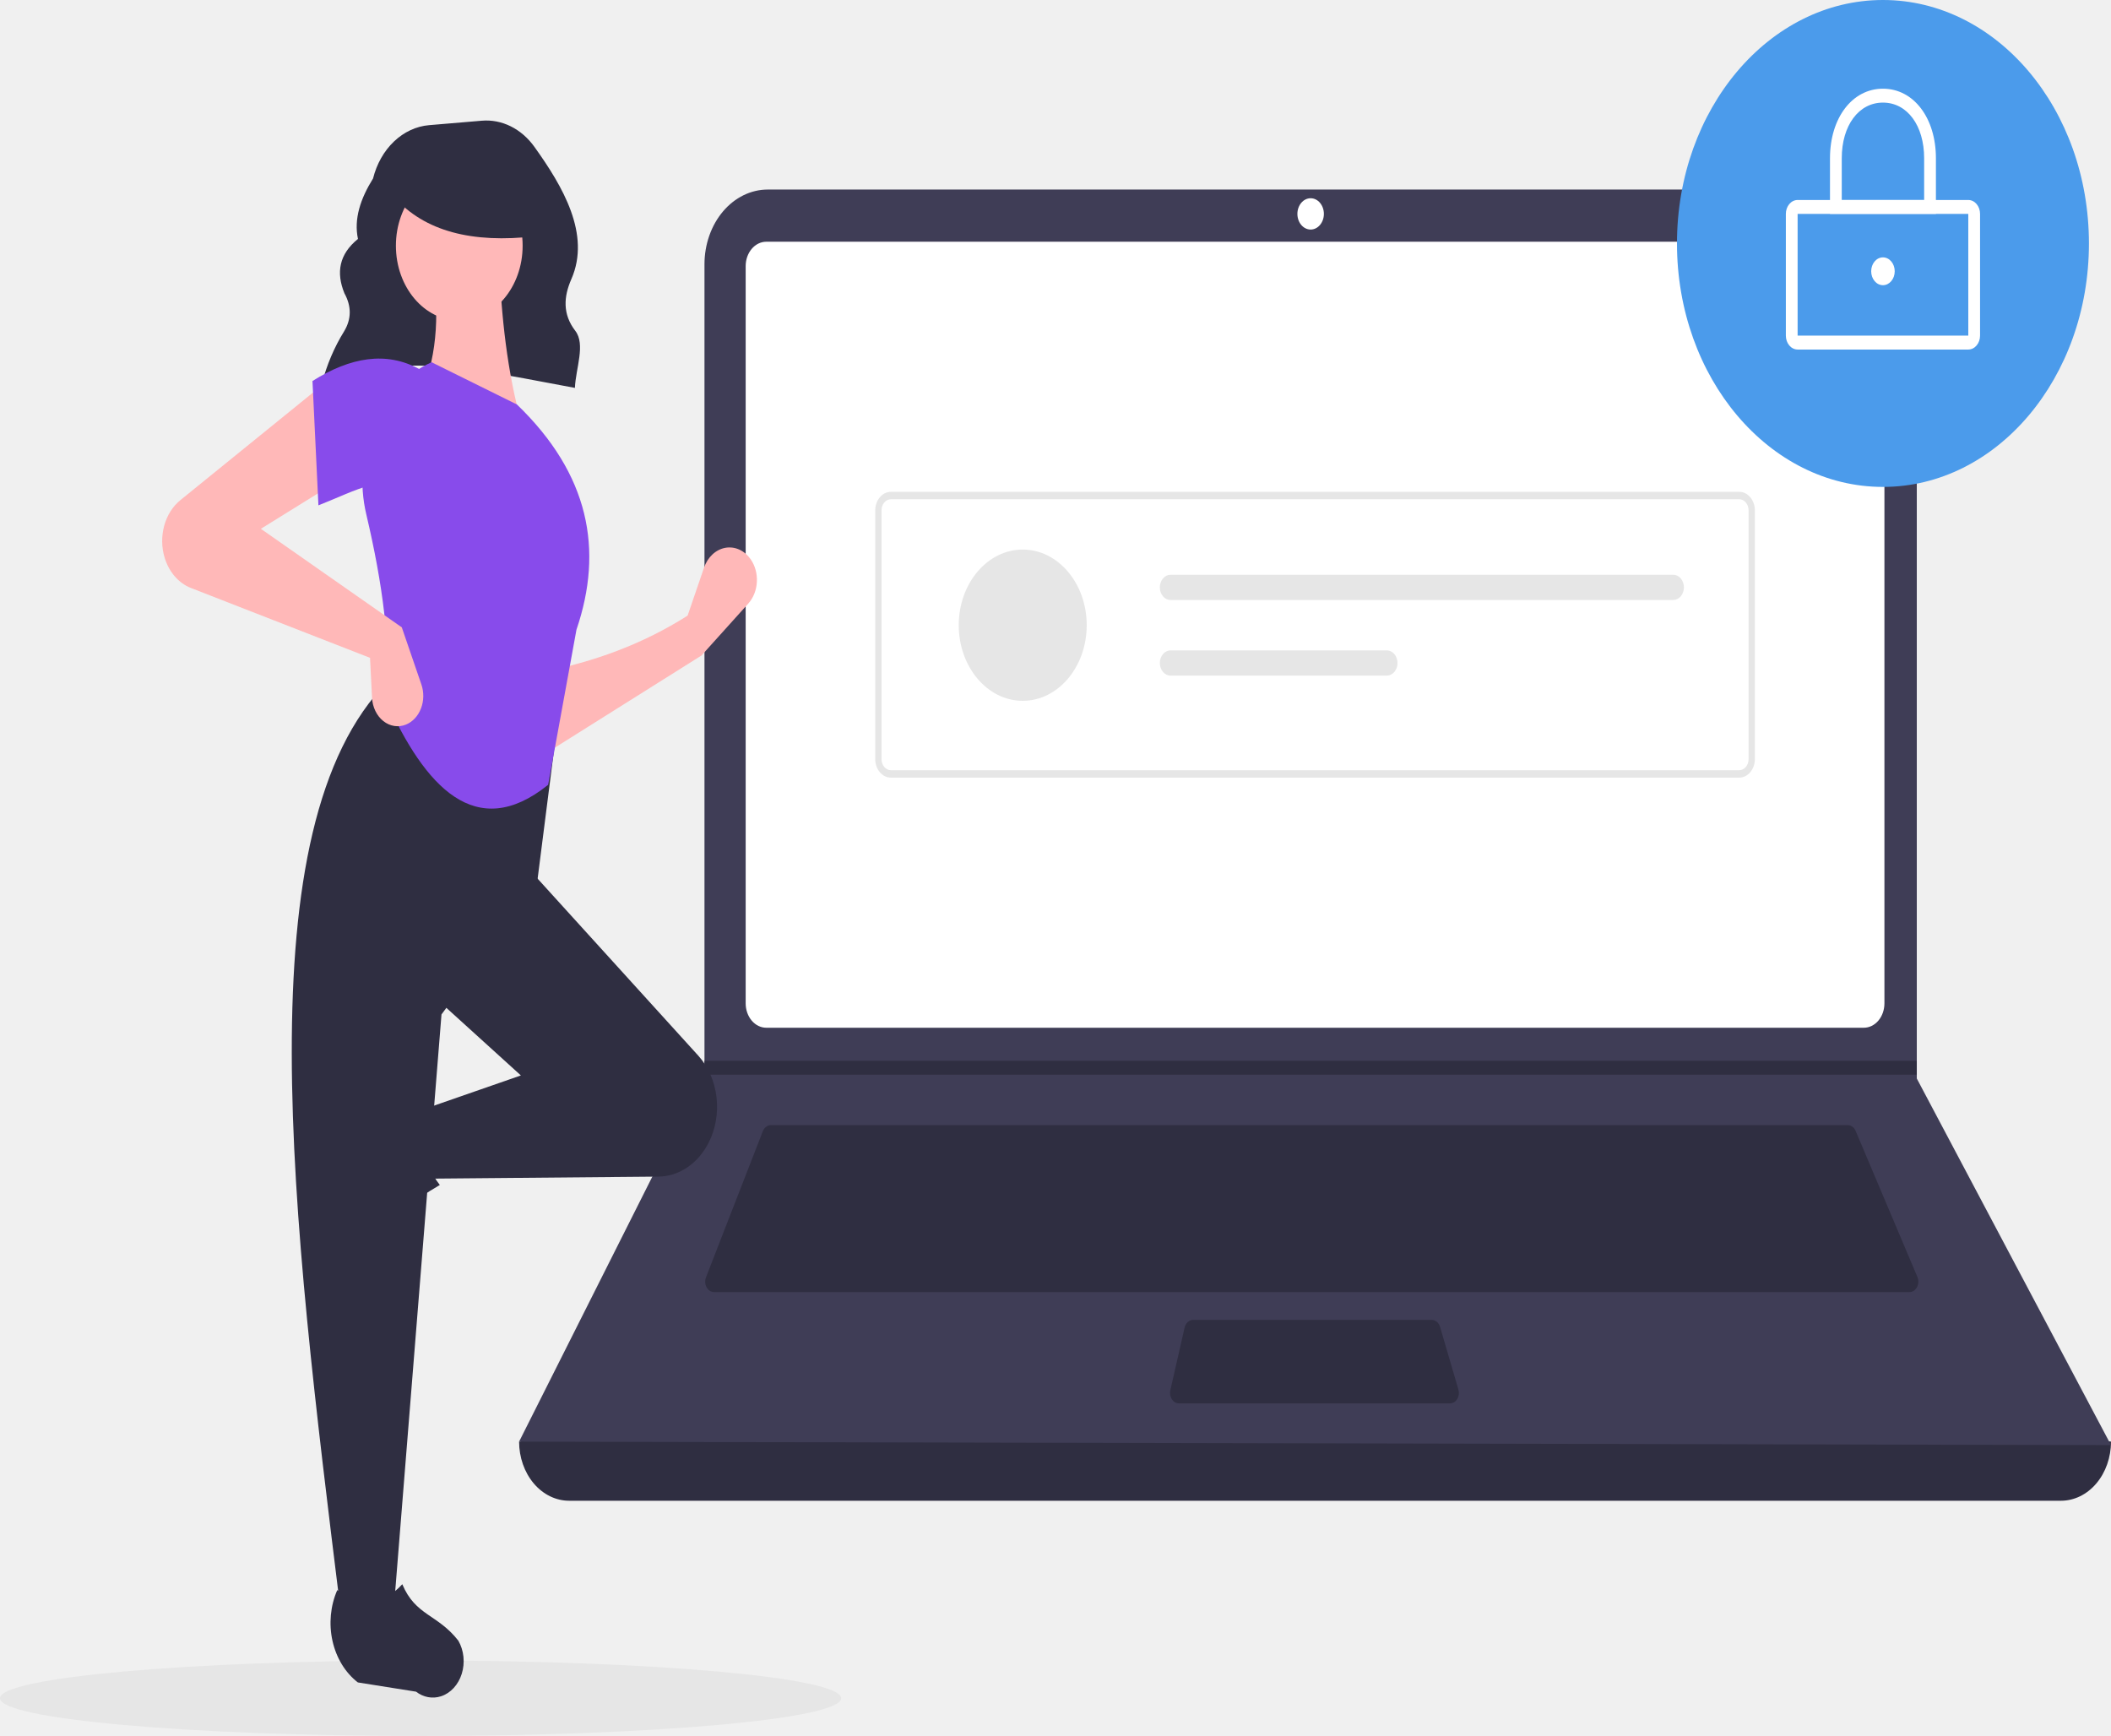
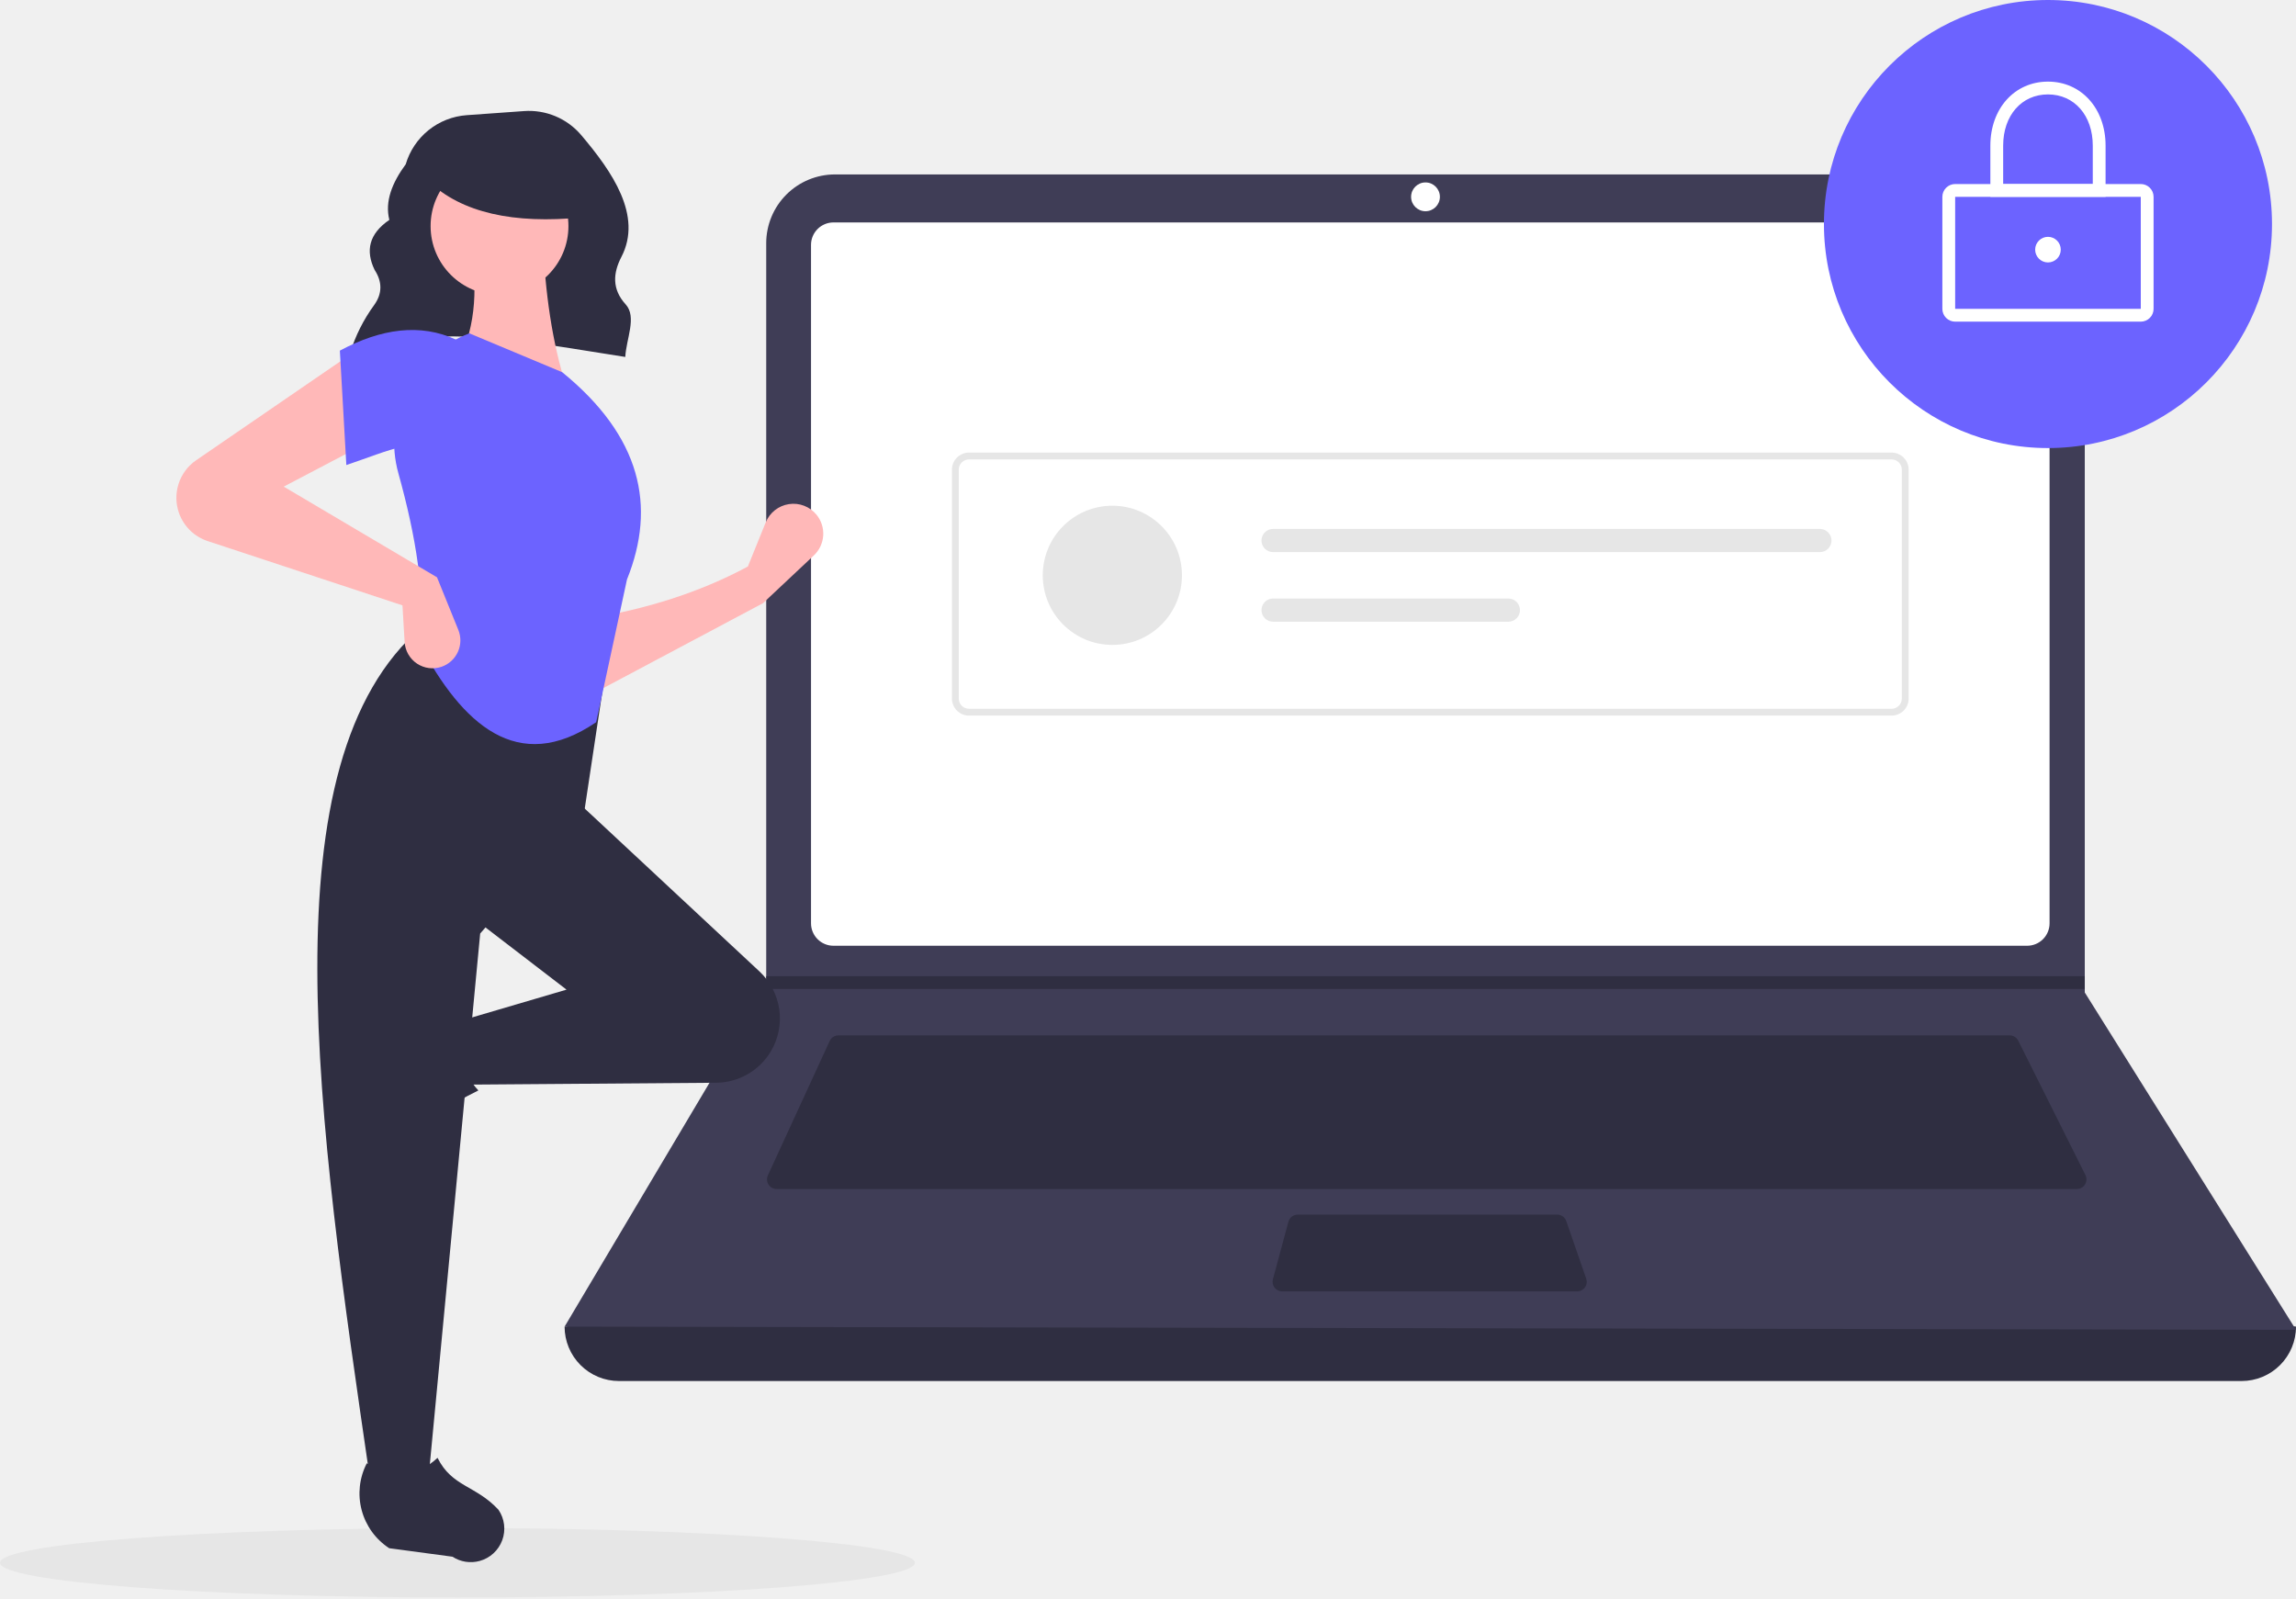
- <svg xmlns="http://www.w3.org/2000/svg" width="625" height="514" viewBox="0 0 625 514" fill="none">
-   <g clip-path="url(#clip0_284_2051)">
-     <path d="M124.527 514C193.302 514 249.054 508.995 249.054 502.821C249.054 496.647 193.302 491.641 124.527 491.641C55.753 491.641 0 496.647 0 502.821C0 508.995 55.753 514 124.527 514Z" fill="#E6E6E6" />
-     <path d="M95.186 114.048C116.858 103.152 143.85 110.055 170.21 114.847C170.456 109.044 173.429 101.983 170.314 97.935C166.53 93.017 166.879 87.85 169.156 82.653C174.979 69.364 166.636 55.223 158.213 43.465C156.314 40.821 153.915 38.743 151.21 37.401C148.504 36.059 145.569 35.49 142.643 35.74L127.04 37.058C123.243 37.378 119.619 39.062 116.654 41.883C113.688 44.705 111.523 48.529 110.447 52.845C106.721 58.835 104.727 64.808 105.982 70.749C100.402 75.257 99.464 80.699 101.972 86.833C104.098 90.695 104.076 94.455 101.875 98.111C98.985 102.771 96.772 107.968 95.326 113.488L95.186 114.048Z" fill="#2F2E41" />
-     <path d="M610.19 444.345H168.499C164.571 444.345 160.804 442.5 158.026 439.217C155.249 435.934 153.688 431.482 153.688 426.839C313.801 404.843 470.905 404.843 625 426.839C625 431.482 623.44 435.934 620.662 439.217C617.885 442.5 614.118 444.345 610.19 444.345Z" fill="#2F2E41" />
-     <path d="M625 427.868L153.688 426.839L208.312 318.198L208.573 317.683V78.252C208.573 75.346 209.057 72.468 209.998 69.783C210.939 67.098 212.318 64.658 214.056 62.603C215.795 60.548 217.859 58.918 220.13 57.806C222.402 56.694 224.836 56.122 227.295 56.122H548.78C551.239 56.122 553.673 56.694 555.945 57.806C558.216 58.918 560.28 60.548 562.019 62.603C563.757 64.658 565.136 67.098 566.077 69.783C567.018 72.468 567.502 75.346 567.502 78.252V319.331L625 427.868Z" fill="#3F3D56" />
-     <path d="M226.868 71.569C225.252 71.571 223.701 72.331 222.558 73.683C221.415 75.034 220.772 76.866 220.77 78.777V297.088C220.772 298.999 221.415 300.831 222.558 302.183C223.701 303.534 225.252 304.294 226.868 304.296H551.821C553.437 304.294 554.987 303.534 556.131 302.182C557.274 300.831 557.917 298.999 557.919 297.088V78.777C557.917 76.866 557.274 75.034 556.131 73.683C554.987 72.331 553.437 71.571 551.821 71.569H226.868Z" fill="white" />
-     <path d="M228.23 333.13C227.73 333.131 227.241 333.301 226.82 333.619C226.4 333.938 226.065 334.392 225.855 334.928L209.024 378.178C208.841 378.649 208.761 379.166 208.791 379.683C208.821 380.2 208.961 380.7 209.198 381.136C209.434 381.572 209.759 381.931 210.144 382.18C210.528 382.428 210.96 382.559 211.398 382.559H565.348C565.794 382.559 566.232 382.424 566.621 382.168C567.01 381.911 567.337 381.541 567.571 381.093C567.806 380.645 567.939 380.134 567.959 379.608C567.979 379.082 567.885 378.559 567.685 378.088L549.39 334.837C549.175 334.323 548.841 333.891 548.428 333.589C548.015 333.287 547.539 333.128 547.053 333.13H228.23Z" fill="#2F2E41" />
-     <path d="M388.038 67.965C390.203 67.965 391.958 65.89 391.958 63.331C391.958 60.772 390.203 58.697 388.038 58.697C385.872 58.697 384.117 60.772 384.117 63.331C384.117 65.89 385.872 67.965 388.038 67.965Z" fill="white" />
-     <path d="M353.247 390.797C352.672 390.798 352.114 391.022 351.658 391.435C351.202 391.848 350.874 392.427 350.724 393.083L346.502 411.619C346.397 412.076 346.383 412.556 346.461 413.022C346.539 413.487 346.707 413.925 346.951 414.301C347.195 414.677 347.509 414.982 347.868 415.192C348.228 415.402 348.624 415.511 349.025 415.511H429.317C429.733 415.511 430.144 415.394 430.514 415.168C430.885 414.942 431.204 414.615 431.445 414.214C431.687 413.813 431.844 413.349 431.903 412.861C431.962 412.374 431.922 411.877 431.786 411.411L426.358 392.875C426.18 392.269 425.846 391.742 425.404 391.37C424.961 390.997 424.431 390.797 423.888 390.797H353.247Z" fill="#2F2E41" />
-     <path d="M567.502 314.079V318.198H208.312L208.582 317.683V314.079H567.502Z" fill="#2F2E41" />
-     <path d="M557.483 144.167C591.163 144.167 618.466 111.894 618.466 72.084C618.466 32.273 591.163 0 557.483 0C523.803 0 496.5 32.273 496.5 72.084C496.5 111.894 523.803 144.167 557.483 144.167Z" fill="#4B9BEB" />
-     <path d="M582.747 103.492H532.219C531.295 103.491 530.409 103.056 529.756 102.284C529.102 101.512 528.735 100.465 528.734 99.373V63.331C528.735 62.239 529.102 61.192 529.756 60.419C530.409 59.647 531.295 59.213 532.219 59.212H582.747C583.671 59.213 584.557 59.647 585.21 60.419C585.864 61.192 586.231 62.239 586.232 63.331V99.373C586.231 100.465 585.864 101.512 585.21 102.284C584.557 103.056 583.671 103.491 582.747 103.492ZM532.219 63.331V99.373H582.75L582.747 63.331L532.219 63.331Z" fill="white" />
-     <path d="M573.164 63.331H541.802V46.854C541.802 34.921 548.397 26.259 557.483 26.259C566.569 26.259 573.164 34.921 573.164 46.854L573.164 63.331ZM545.287 59.212H569.68V46.854C569.68 37.154 564.664 30.378 557.483 30.378C550.302 30.378 545.287 37.154 545.287 46.854L545.287 59.212Z" fill="white" />
-     <path d="M557.483 84.441C559.408 84.441 560.968 82.597 560.968 80.322C560.968 78.047 559.408 76.203 557.483 76.203C555.559 76.203 553.999 78.047 553.999 80.322C553.999 82.597 555.559 84.441 557.483 84.441Z" fill="white" />
-     <path d="M514.911 230.248H263.777C262.544 230.246 261.362 229.666 260.49 228.636C259.618 227.605 259.127 226.208 259.126 224.75V151.115C259.127 149.657 259.618 148.26 260.49 147.23C261.362 146.199 262.544 145.619 263.777 145.618H514.911C516.144 145.619 517.326 146.199 518.198 147.23C519.07 148.26 519.561 149.657 519.562 151.115V224.75C519.561 226.208 519.07 227.605 518.198 228.636C517.326 229.666 516.144 230.246 514.911 230.248ZM263.777 147.817C263.037 147.818 262.328 148.165 261.804 148.784C261.281 149.402 260.987 150.24 260.986 151.115V224.75C260.987 225.625 261.281 226.463 261.804 227.082C262.328 227.7 263.037 228.048 263.777 228.049H514.911C515.651 228.048 516.361 227.7 516.884 227.082C517.407 226.463 517.701 225.625 517.702 224.75V151.115C517.701 150.24 517.407 149.402 516.884 148.784C516.361 148.165 515.651 147.818 514.911 147.817L263.777 147.817Z" fill="#E6E6E6" />
-     <path d="M302.798 207.5C313.261 207.5 321.742 197.474 321.742 185.107C321.742 172.74 313.261 162.715 302.798 162.715C292.336 162.715 283.854 172.74 283.854 185.107C283.854 197.474 292.336 207.5 302.798 207.5Z" fill="#E6E6E6" />
-     <path d="M346.55 170.179C346.135 170.178 345.724 170.274 345.34 170.461C344.957 170.648 344.608 170.923 344.314 171.27C344.021 171.616 343.787 172.028 343.629 172.481C343.47 172.934 343.388 173.42 343.388 173.911C343.388 174.401 343.47 174.887 343.629 175.34C343.787 175.794 344.021 176.205 344.314 176.552C344.608 176.899 344.957 177.173 345.34 177.361C345.724 177.548 346.135 177.644 346.55 177.643H495.398C496.235 177.643 497.038 177.25 497.63 176.55C498.222 175.85 498.555 174.901 498.555 173.911C498.555 172.921 498.222 171.972 497.63 171.272C497.038 170.572 496.235 170.179 495.398 170.179H346.55Z" fill="#E6E6E6" />
-     <path d="M346.55 192.571C345.713 192.571 344.91 192.964 344.318 193.664C343.726 194.364 343.393 195.314 343.393 196.303C343.393 197.293 343.726 198.243 344.318 198.942C344.91 199.642 345.713 200.036 346.55 200.036H410.6C411.437 200.036 412.24 199.642 412.832 198.942C413.425 198.243 413.757 197.293 413.757 196.303C413.757 195.314 413.425 194.364 412.832 193.664C412.24 192.964 411.437 192.571 410.6 192.571H346.55Z" fill="#E6E6E6" />
-     <path d="M207.694 194.081L161.27 223.255L160.682 198.944C175.835 195.954 190.251 190.748 203.58 182.273L208.436 168.093C208.965 166.548 209.825 165.193 210.931 164.159C212.037 163.125 213.352 162.45 214.746 162.198C216.14 161.946 217.565 162.128 218.882 162.724C220.199 163.32 221.362 164.311 222.257 165.599C223.567 167.483 224.221 169.886 224.088 172.319C223.955 174.753 223.045 177.036 221.541 178.705L207.694 194.081Z" fill="#FFB8B8" />
-     <path d="M94.261 362.521C93.922 361.053 93.85 359.517 94.05 358.013C94.249 356.51 94.716 355.073 95.419 353.798L105.617 335.299C108.029 330.923 111.73 327.762 116.002 326.43C120.274 325.098 124.813 325.689 128.737 328.089C124.451 336.712 125.049 344.277 130.217 350.851C122.194 355.481 114.778 361.457 108.2 368.594C106.999 369.561 105.62 370.176 104.177 370.386C102.735 370.596 101.27 370.396 99.907 369.802C98.543 369.208 97.319 368.237 96.337 366.97C95.355 365.704 94.643 364.179 94.261 362.521Z" fill="#2F2E41" />
-     <path d="M209.809 338.332C208.265 341.373 206.087 343.893 203.482 345.651C200.878 347.41 197.935 348.348 194.936 348.374L127.186 348.981L124.248 328.837L154.218 318.418L128.949 295.495L156.569 257.292L206.734 312.559C209.666 315.789 211.571 320.111 212.131 324.802C212.69 329.494 211.871 334.27 209.809 338.332Z" fill="#2F2E41" />
-     <path d="M116.608 476.096H100.742C86.496 360.671 71.995 244.924 114.845 201.722L165.383 211.447L158.919 262.154L130.712 300.358L116.608 476.096Z" fill="#2F2E41" />
-     <path d="M130.556 502.243C129.314 502.644 128.014 502.729 126.742 502.493C125.47 502.257 124.255 501.706 123.176 500.875L105.949 498.138C102.247 495.287 99.573 490.912 98.445 485.862C97.318 480.813 97.818 475.448 99.848 470.809C107.143 475.875 113.543 475.168 119.105 469.058C123.034 478.437 129.509 477.865 135.693 485.767C136.511 487.186 137.031 488.816 137.209 490.521C137.387 492.226 137.218 493.957 136.715 495.569C136.213 497.181 135.391 498.628 134.32 499.789C133.249 500.95 131.958 501.791 130.556 502.243Z" fill="#2F2E41" />
-     <path d="M154.218 124.619L124.835 116.284C129.715 104.477 130.117 91.339 127.774 77.385L147.754 76.691C148.38 94.042 150.274 110.253 154.218 124.619Z" fill="#FFB8B8" />
-     <path d="M162.293 232.361C140.904 249.59 125.791 232.951 114.258 207.279C115.86 191.57 113.266 172.771 108.46 152.345C106.322 143.336 107.12 133.706 110.696 125.358C114.272 117.011 120.365 110.551 127.774 107.254L153.043 119.757C174.499 140.43 178.722 162.823 170.672 186.44L162.293 232.361Z" fill="#884BEB" />
-     <path d="M100.742 141.985L77.236 156.572L118.959 185.746L124.765 202.673C125.152 203.802 125.341 205.014 125.319 206.232C125.298 207.451 125.067 208.652 124.64 209.762C124.213 210.872 123.599 211.867 122.836 212.687C122.073 213.507 121.177 214.135 120.202 214.533C119.093 214.985 117.912 215.127 116.749 214.949C115.586 214.77 114.474 214.277 113.5 213.506C112.526 212.735 111.716 211.707 111.134 210.505C110.552 209.302 110.213 207.956 110.144 206.573L109.557 194.776L56.527 174.09C54.741 173.394 53.111 172.225 51.763 170.674C50.415 169.122 49.383 167.229 48.746 165.136C47.817 162.086 47.77 158.758 48.612 155.673C49.453 152.588 51.137 149.919 53.398 148.085L96.041 113.505L100.742 141.985Z" fill="#FFB8B8" />
-     <path d="M124.248 144.763C114.444 139.685 105.53 145.201 94.278 149.626L92.515 112.811C103.688 105.772 114.34 103.874 124.248 109.338L124.248 144.763Z" fill="#884BEB" />
-     <path d="M135.975 94.926C146.335 94.926 154.734 84.999 154.734 72.752C154.734 60.505 146.335 50.578 135.975 50.578C125.614 50.578 117.215 60.505 117.215 72.752C117.215 84.999 125.614 94.926 135.975 94.926Z" fill="#FFB8B8" />
-     <path d="M158.417 69.954C139.844 72.104 125.691 68.514 116.646 58.29V50.057H156.841L158.417 69.954Z" fill="#2F2E41" />
+ <svg xmlns="http://www.w3.org/2000/svg" width="793" height="552" viewBox="0 0 793 552" fill="none">
+   <g clip-path="url(#clip0_284_913)">
+     <path d="M158 551.731C245.261 551.731 316 546.359 316 539.731C316 533.104 245.261 527.731 158 527.731C70.739 527.731 0 533.104 0 539.731C0 546.359 70.739 551.731 158 551.731Z" fill="#E6E6E6" />
+     <path d="M120.772 122.42C148.269 110.724 182.517 118.134 215.963 123.277C216.274 117.049 220.047 109.469 216.095 105.124C211.294 99.846 211.736 94.299 214.625 88.721C222.013 74.456 211.428 59.277 200.741 46.656C198.332 43.818 195.288 41.587 191.855 40.147C188.422 38.706 184.698 38.095 180.985 38.364L161.188 39.778C156.37 40.122 151.773 41.929 148.01 44.958C144.248 47.986 141.5 52.092 140.135 56.724C135.408 63.154 132.878 69.565 134.471 75.943C127.39 80.782 126.2 86.623 129.382 93.207C132.08 97.353 132.051 101.389 129.259 105.313C125.593 110.316 122.784 115.894 120.949 121.819L120.772 122.42Z" fill="#2F2E41" />
+     <path d="M774.209 476.963H213.791C208.807 476.963 204.028 474.983 200.504 471.459C196.98 467.935 195 463.156 195 458.172C398.151 434.562 597.485 434.562 793 458.172C793 463.156 791.02 467.935 787.496 471.459C783.972 474.983 779.193 476.963 774.209 476.963Z" fill="#2F2E41" />
+     <path d="M793 459.277L195 458.172L264.306 341.556L264.638 341.004V83.996C264.637 80.877 265.252 77.788 266.445 74.906C267.639 72.024 269.389 69.405 271.595 67.199C273.8 64.993 276.419 63.243 279.301 62.05C282.183 60.856 285.272 60.242 288.392 60.242H696.292C699.411 60.242 702.501 60.856 705.383 62.05C708.265 63.243 710.883 64.993 713.089 67.199C715.295 69.405 717.045 72.024 718.239 74.906C719.432 77.788 720.046 80.877 720.046 83.996V342.772L793 459.277Z" fill="#3F3D56" />
+     <path d="M287.85 76.823C285.799 76.825 283.832 77.641 282.382 79.091C280.931 80.542 280.115 82.509 280.113 84.56V318.896C280.115 320.948 280.931 322.915 282.382 324.365C283.832 325.816 285.799 326.632 287.85 326.634H700.15C702.201 326.631 704.168 325.815 705.618 324.365C707.069 322.914 707.885 320.948 707.887 318.896V84.56C707.885 82.509 707.069 80.542 705.618 79.091C704.168 77.641 702.201 76.825 700.15 76.823H287.85Z" fill="white" />
+     <path d="M289.578 357.584C288.944 357.585 288.324 357.767 287.79 358.109C287.256 358.451 286.831 358.939 286.565 359.514L265.21 405.939C264.977 406.445 264.876 407 264.914 407.555C264.953 408.11 265.13 408.646 265.43 409.114C265.73 409.582 266.143 409.968 266.631 410.235C267.119 410.502 267.666 410.641 268.222 410.641H717.314C717.879 410.641 718.435 410.497 718.929 410.222C719.423 409.946 719.838 409.549 720.135 409.069C720.432 408.588 720.601 408.039 720.627 407.474C720.652 406.91 720.532 406.348 720.279 405.842L697.067 359.417C696.793 358.865 696.37 358.401 695.846 358.077C695.322 357.753 694.718 357.582 694.102 357.584H289.578Z" fill="#2F2E41" />
+     <path d="M492.342 72.954C495.089 72.954 497.316 70.727 497.316 67.98C497.316 65.233 495.089 63.005 492.342 63.005C489.595 63.005 487.368 65.233 487.368 67.98C487.368 70.727 489.595 72.954 492.342 72.954Z" fill="white" />
+     <path d="M448.2 419.484C447.471 419.485 446.763 419.726 446.184 420.169C445.605 420.613 445.189 421.234 444.998 421.938L439.642 441.834C439.509 442.326 439.492 442.841 439.59 443.341C439.689 443.84 439.902 444.31 440.211 444.714C440.521 445.118 440.919 445.445 441.376 445.67C441.832 445.896 442.334 446.013 442.843 446.013H544.717C545.246 446.013 545.767 445.887 546.237 445.644C546.707 445.402 547.112 445.051 547.418 444.62C547.725 444.189 547.924 443.692 547.999 443.168C548.074 442.645 548.023 442.111 547.85 441.612L540.963 421.715C540.737 421.064 540.314 420.499 539.752 420.099C539.191 419.7 538.519 419.485 537.829 419.484H448.2Z" fill="#2F2E41" />
+     <path d="M720.046 337.135V341.556H264.306L264.649 341.004V337.135H720.046Z" fill="#2F2E41" />
+     <path d="M707.335 154.75C750.068 154.75 784.71 120.108 784.71 77.375C784.71 34.642 750.068 0 707.335 0C664.602 0 629.959 34.642 629.959 77.375C629.959 120.108 664.602 154.75 707.335 154.75Z" fill="#6C63FF" />
+     <path d="M739.39 111.089H675.279C674.107 111.088 672.983 110.621 672.154 109.792C671.325 108.964 670.859 107.84 670.858 106.667V67.98C670.859 66.807 671.325 65.683 672.154 64.855C672.983 64.026 674.107 63.559 675.279 63.558H739.39C740.562 63.559 741.686 64.026 742.515 64.855C743.344 65.683 743.81 66.807 743.811 67.98V106.667C743.81 107.84 743.344 108.964 742.515 109.792C741.686 110.621 740.562 111.088 739.39 111.089ZM675.279 67.98V106.667H739.393L739.39 67.98L675.279 67.98Z" fill="white" />
+     <path d="M727.231 67.98H687.438V50.294C687.438 37.484 695.806 28.187 707.334 28.187C718.863 28.187 727.231 37.484 727.231 50.294L727.231 67.98ZM691.859 63.558H722.81V50.294C722.81 39.881 716.446 32.608 707.335 32.608C698.223 32.608 691.859 39.881 691.859 50.294L691.859 63.558Z" fill="white" />
+     <path d="M707.335 90.639C709.776 90.639 711.756 88.66 711.756 86.218C711.756 83.776 709.776 81.797 707.335 81.797C704.893 81.797 702.913 83.776 702.913 86.218C702.913 88.66 704.893 90.639 707.335 90.639Z" fill="white" />
+     <path d="M653.32 247.149H334.68C333.116 247.148 331.616 246.525 330.51 245.419C329.403 244.313 328.781 242.813 328.779 241.249V162.208C328.781 160.643 329.403 159.144 330.51 158.037C331.616 156.931 333.116 156.309 334.68 156.307H653.32C654.884 156.309 656.384 156.931 657.49 158.037C658.596 159.144 659.219 160.643 659.221 162.208V241.249C659.219 242.813 658.596 244.313 657.49 245.419C656.384 246.525 654.884 247.148 653.32 247.149ZM334.68 158.667C333.741 158.668 332.841 159.042 332.178 159.705C331.514 160.369 331.141 161.269 331.14 162.208V241.249C331.141 242.187 331.514 243.087 332.178 243.751C332.841 244.415 333.741 244.788 334.68 244.789H653.32C654.259 244.788 655.158 244.415 655.822 243.751C656.486 243.087 656.859 242.187 656.86 241.249V162.208C656.859 161.269 656.486 160.369 655.822 159.705C655.158 159.042 654.259 158.668 653.32 158.667L334.68 158.667Z" fill="#E6E6E6" />
+     <path d="M384.19 222.732C397.465 222.732 408.227 211.97 408.227 198.696C408.227 185.421 397.465 174.659 384.19 174.659C370.915 174.659 360.154 185.421 360.154 198.696C360.154 211.97 370.915 222.732 384.19 222.732Z" fill="#E6E6E6" />
+     <path d="M439.703 182.671C439.176 182.67 438.655 182.773 438.168 182.974C437.681 183.175 437.239 183.47 436.866 183.842C436.494 184.214 436.198 184.656 435.996 185.143C435.794 185.629 435.691 186.151 435.691 186.677C435.691 187.204 435.794 187.725 435.996 188.212C436.198 188.698 436.494 189.14 436.866 189.512C437.239 189.884 437.681 190.179 438.168 190.38C438.655 190.581 439.176 190.684 439.703 190.683H628.561C629.623 190.683 630.642 190.261 631.393 189.51C632.145 188.759 632.567 187.74 632.567 186.677C632.567 185.615 632.145 184.596 631.393 183.844C630.642 183.093 629.623 182.671 628.561 182.671H439.703Z" fill="#E6E6E6" />
+     <path d="M439.703 206.708C438.641 206.708 437.622 207.13 436.87 207.881C436.119 208.632 435.697 209.651 435.697 210.714C435.697 211.776 436.119 212.795 436.87 213.546C437.622 214.298 438.641 214.72 439.703 214.72H520.969C522.032 214.72 523.05 214.298 523.802 213.546C524.553 212.795 524.975 211.776 524.975 210.714C524.975 209.651 524.553 208.632 523.802 207.881C523.05 207.13 522.032 206.708 520.969 206.708H439.703Z" fill="#E6E6E6" />
+     <path d="M263.522 208.328L204.619 239.644L203.873 213.547C223.099 210.338 241.39 204.75 258.303 195.653L264.463 180.433C265.134 178.774 266.225 177.319 267.629 176.209C269.033 175.1 270.701 174.375 272.47 174.105C274.238 173.834 276.047 174.029 277.717 174.669C279.388 175.309 280.864 176.372 282 177.755C283.661 179.778 284.492 182.356 284.323 184.969C284.154 187.581 282.999 190.031 281.091 191.824L263.522 208.328Z" fill="#FFB8B8" />
+     <path d="M119.598 389.133C119.168 387.557 119.077 385.908 119.33 384.294C119.584 382.68 120.176 381.138 121.067 379.77L134.007 359.912C137.067 355.215 141.763 351.823 147.184 350.393C152.604 348.962 158.363 349.597 163.342 352.173C157.904 361.429 158.662 369.549 165.22 376.606C155.039 381.576 145.63 387.991 137.284 395.651C135.76 396.69 134.01 397.35 132.18 397.575C130.35 397.801 128.492 397.586 126.762 396.948C125.031 396.31 123.479 395.268 122.232 393.909C120.986 392.549 120.083 390.912 119.598 389.133Z" fill="#2F2E41" />
+     <path d="M266.205 363.168C264.247 366.432 261.483 369.137 258.178 371.025C254.874 372.912 251.139 373.919 247.334 373.948L161.374 374.599L157.646 352.976L195.672 341.792L163.61 317.187L198.654 276.178L262.304 335.503C266.024 338.97 268.441 343.609 269.151 348.645C269.861 353.681 268.821 358.808 266.205 363.168Z" fill="#2F2E41" />
+     <path d="M147.953 511.045H127.821C109.746 387.147 91.347 262.903 145.716 216.53L209.838 226.968L201.636 281.398L165.847 322.406L147.953 511.045Z" fill="#2F2E41" />
+     <path d="M165.649 539.112C164.073 539.542 162.424 539.633 160.81 539.38C159.196 539.127 157.655 538.535 156.286 537.643L134.427 534.705C129.73 531.645 126.338 526.949 124.907 521.529C123.477 516.108 124.111 510.35 126.686 505.37C135.943 510.808 144.063 510.049 151.12 503.491C156.106 513.558 164.321 512.944 172.166 521.426C173.205 522.949 173.865 524.699 174.091 526.529C174.316 528.36 174.101 530.217 173.464 531.948C172.826 533.678 171.784 535.231 170.425 536.477C169.066 537.723 167.428 538.626 165.649 539.112Z" fill="#2F2E41" />
+     <path d="M195.672 133.767L158.391 124.82C164.583 112.146 165.093 98.044 162.119 83.066L187.47 82.32C188.264 100.946 190.667 118.347 195.672 133.767Z" fill="#FFB8B8" />
+     <path d="M205.918 249.418C178.779 267.911 159.603 250.051 144.97 222.495C147.004 205.633 143.711 185.454 137.614 163.528C134.902 153.858 135.914 143.522 140.451 134.561C144.988 125.6 152.719 118.666 162.119 115.127L194.18 128.548C221.404 150.739 226.762 174.775 216.549 200.127L205.918 249.418Z" fill="#6C63FF" />
+     <path d="M127.821 152.408L97.997 168.065L150.935 199.381L158.301 217.55C158.793 218.763 159.032 220.063 159.005 221.372C158.978 222.68 158.684 223.969 158.143 225.16C157.601 226.351 156.822 227.42 155.854 228.3C154.886 229.181 153.749 229.855 152.512 230.281C151.106 230.766 149.606 230.919 148.131 230.728C146.656 230.536 145.245 230.006 144.009 229.179C142.773 228.351 141.745 227.249 141.006 225.957C140.268 224.666 139.838 223.222 139.75 221.737L139.005 209.074L71.722 186.87C69.455 186.122 67.388 184.868 65.677 183.203C63.967 181.537 62.658 179.505 61.849 177.259C60.67 173.985 60.61 170.412 61.678 167.101C62.746 163.789 64.882 160.925 67.752 158.956L121.856 121.838L127.821 152.408Z" fill="#FFB8B8" />
+     <path d="M157.646 155.39C145.207 149.939 133.896 155.86 119.62 160.609L117.383 121.092C131.559 113.536 145.075 111.499 157.646 117.364L157.646 155.39Z" fill="#6C63FF" />
+     <path d="M172.525 101.895C185.671 101.895 196.327 91.238 196.327 78.093C196.327 64.947 185.671 54.29 172.525 54.29C159.379 54.29 148.723 64.947 148.723 78.093C148.723 91.238 159.379 101.895 172.525 101.895Z" fill="#FFB8B8" />
+     <path d="M201 75.089C177.434 77.397 159.477 73.543 148 62.569V53.732H199L201 75.089Z" fill="#2F2E41" />
  </g>
  <defs>
-     <clipPath id="clip0_284_2051">
-       <rect width="625" height="514" fill="white" />
+     <clipPath id="clip0_284_913">
+       <rect width="793" height="551.732" fill="white" />
    </clipPath>
  </defs>
</svg>
